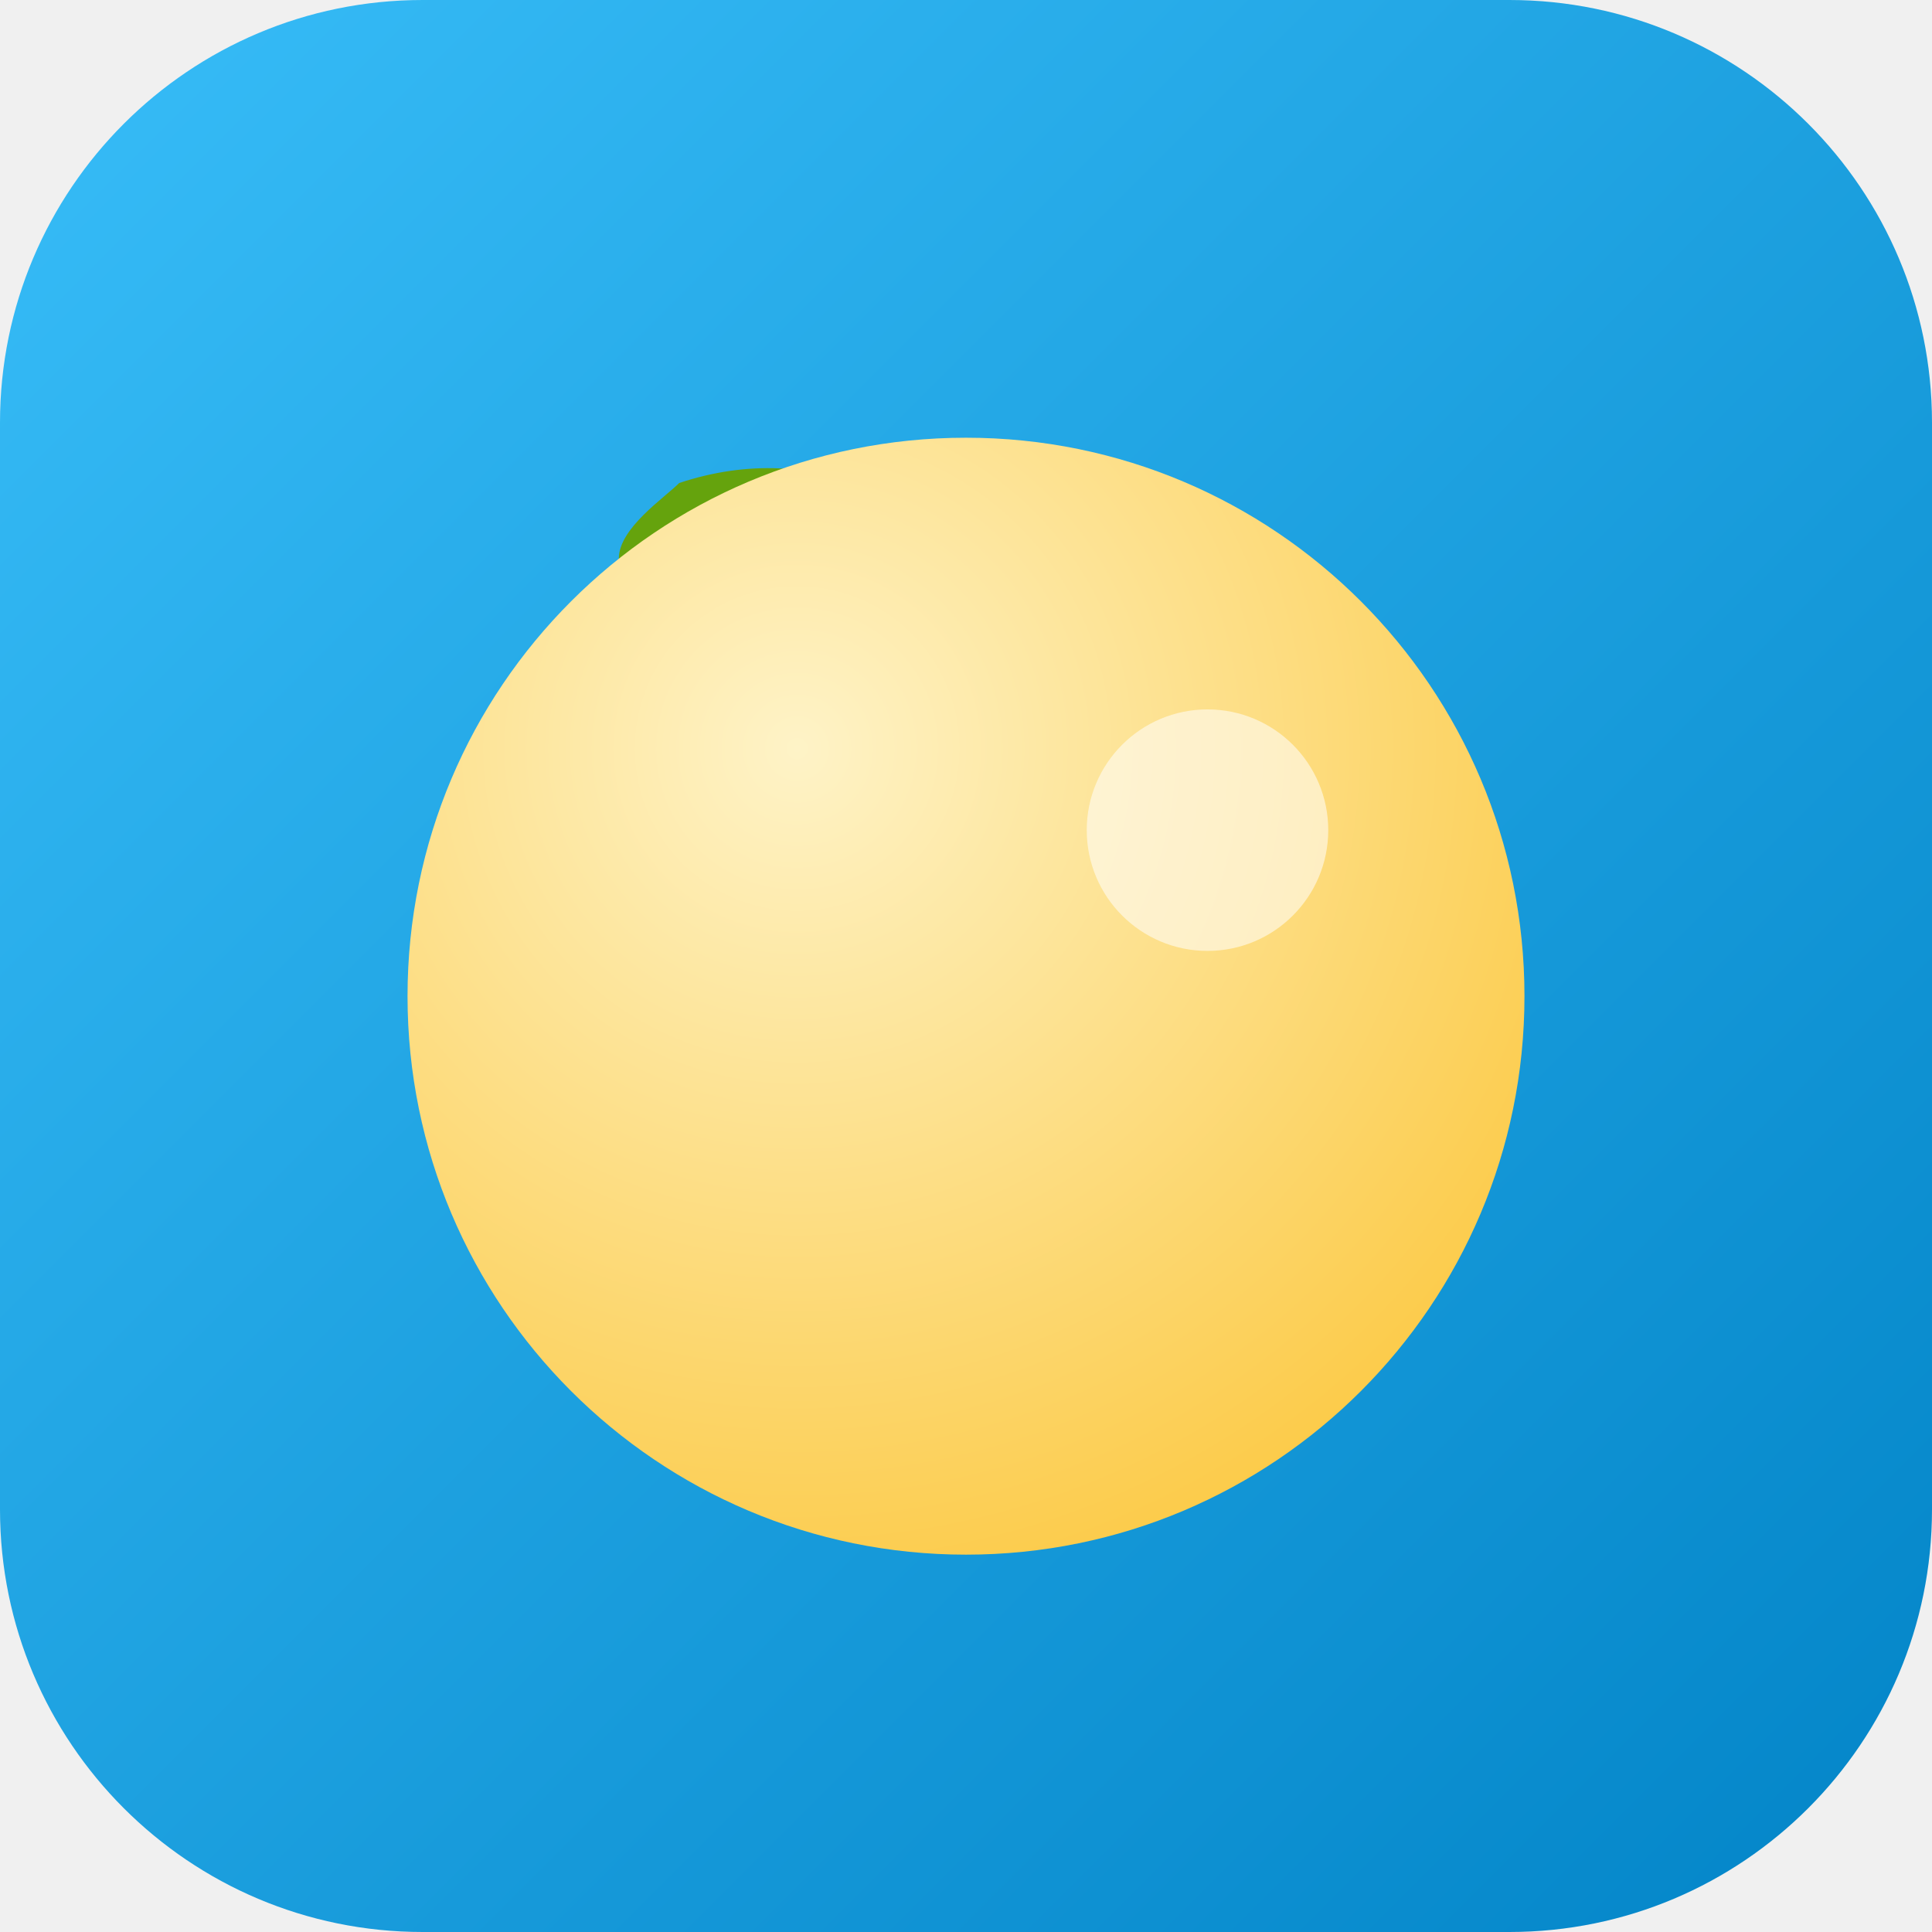
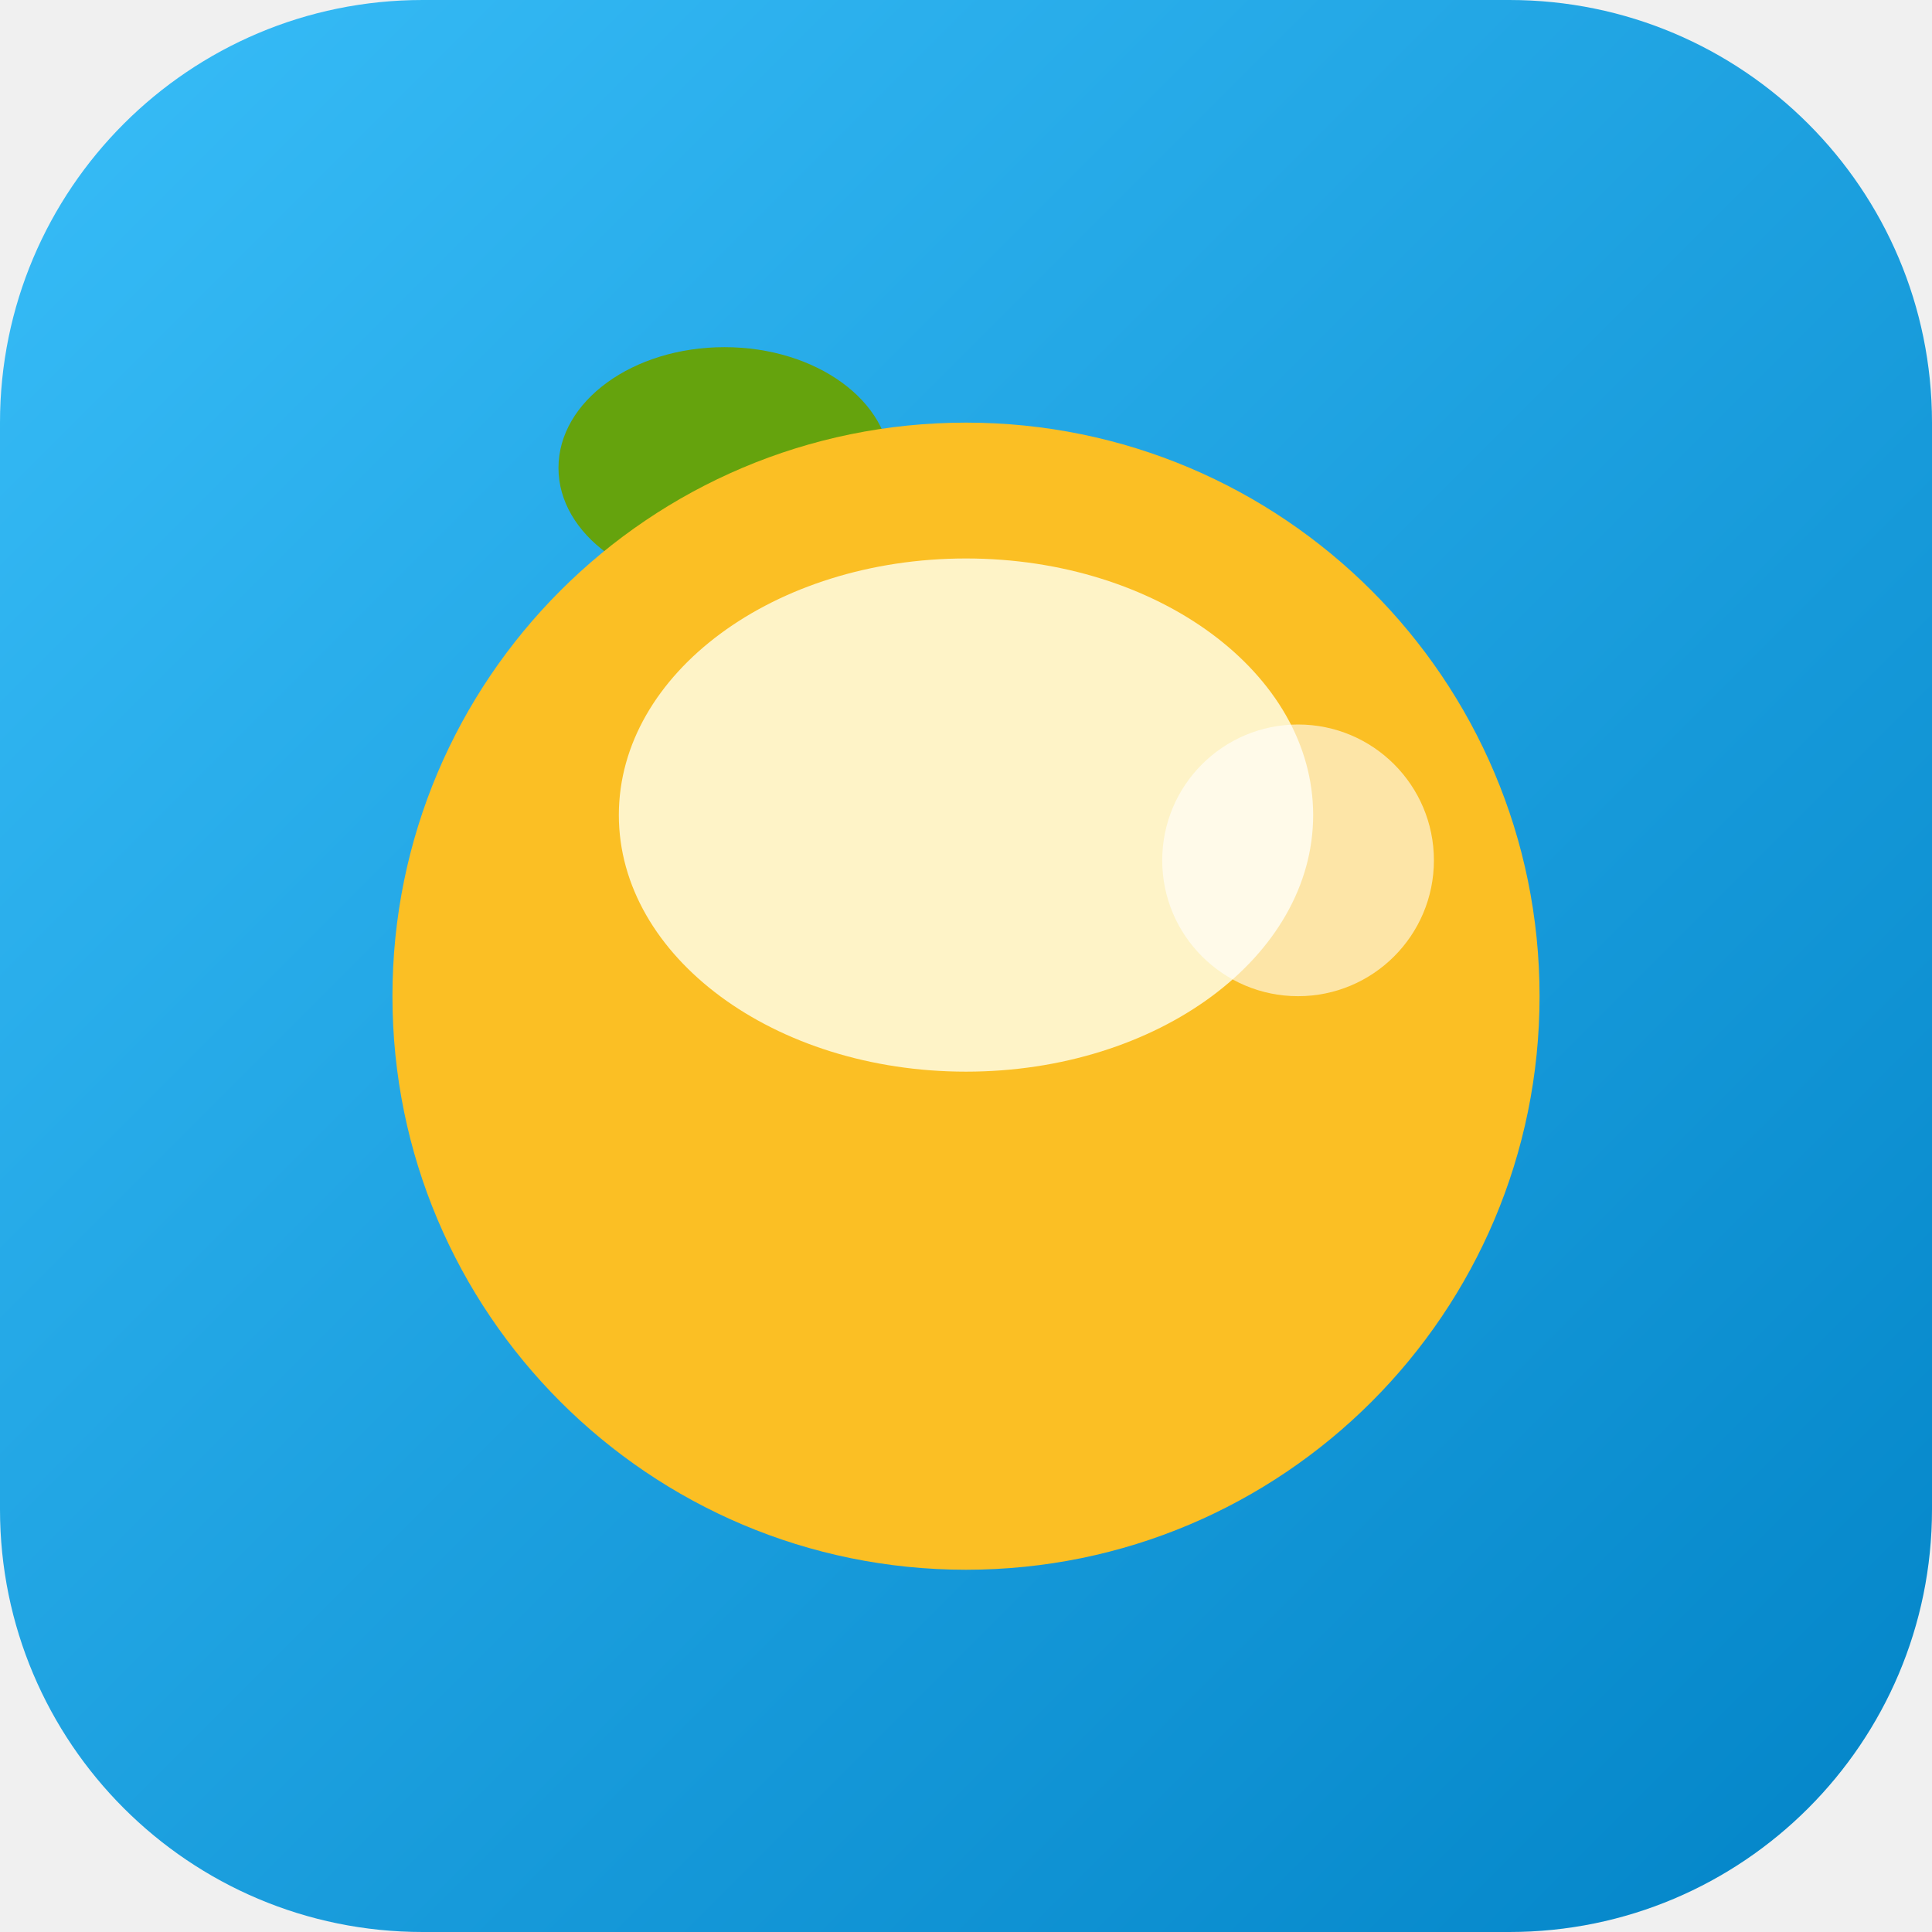
<svg xmlns="http://www.w3.org/2000/svg" viewBox="0 0 128 128">
  <defs>
    <linearGradient id="bg" x1="0" y1="0" x2="1" y2="1">
      <stop offset="0" stop-color="#38bdf8" />
      <stop offset="1" stop-color="#0284c7" />
    </linearGradient>
-     <radialGradient id="fruit" cx="0.35" cy="0.28" r="1">
-       <stop offset="0" stop-color="#fef3c7" />
-       <stop offset="1" stop-color="#fbbf24" />
-     </radialGradient>
  </defs>
  <rect width="128" height="128" rx="28" fill="url(#bg)" />
-   <path d="M64 42c-1-9-10-13-19-10-1 1-4 3-4 5 1 6 8 9 23 5z" fill="#65a30d" />
-   <circle cx="64" cy="66" r="37" fill="url(#fruit)" />
-   <circle cx="80" cy="55" r="8" fill="#ffffff" opacity="0.55" />
+   <ellipse cx="48" cy="31" rx="11" ry="8" fill="#65a30d" />
+   <circle cx="64" cy="66" r="38" fill="#fbbf24" />
+   <ellipse cx="64" cy="54" rx="23" ry="17" fill="#fef3c7" />
+   <ellipse cx="86" cy="57" rx="9" ry="9" fill="#ffffff" opacity="0.6" />
</svg>
